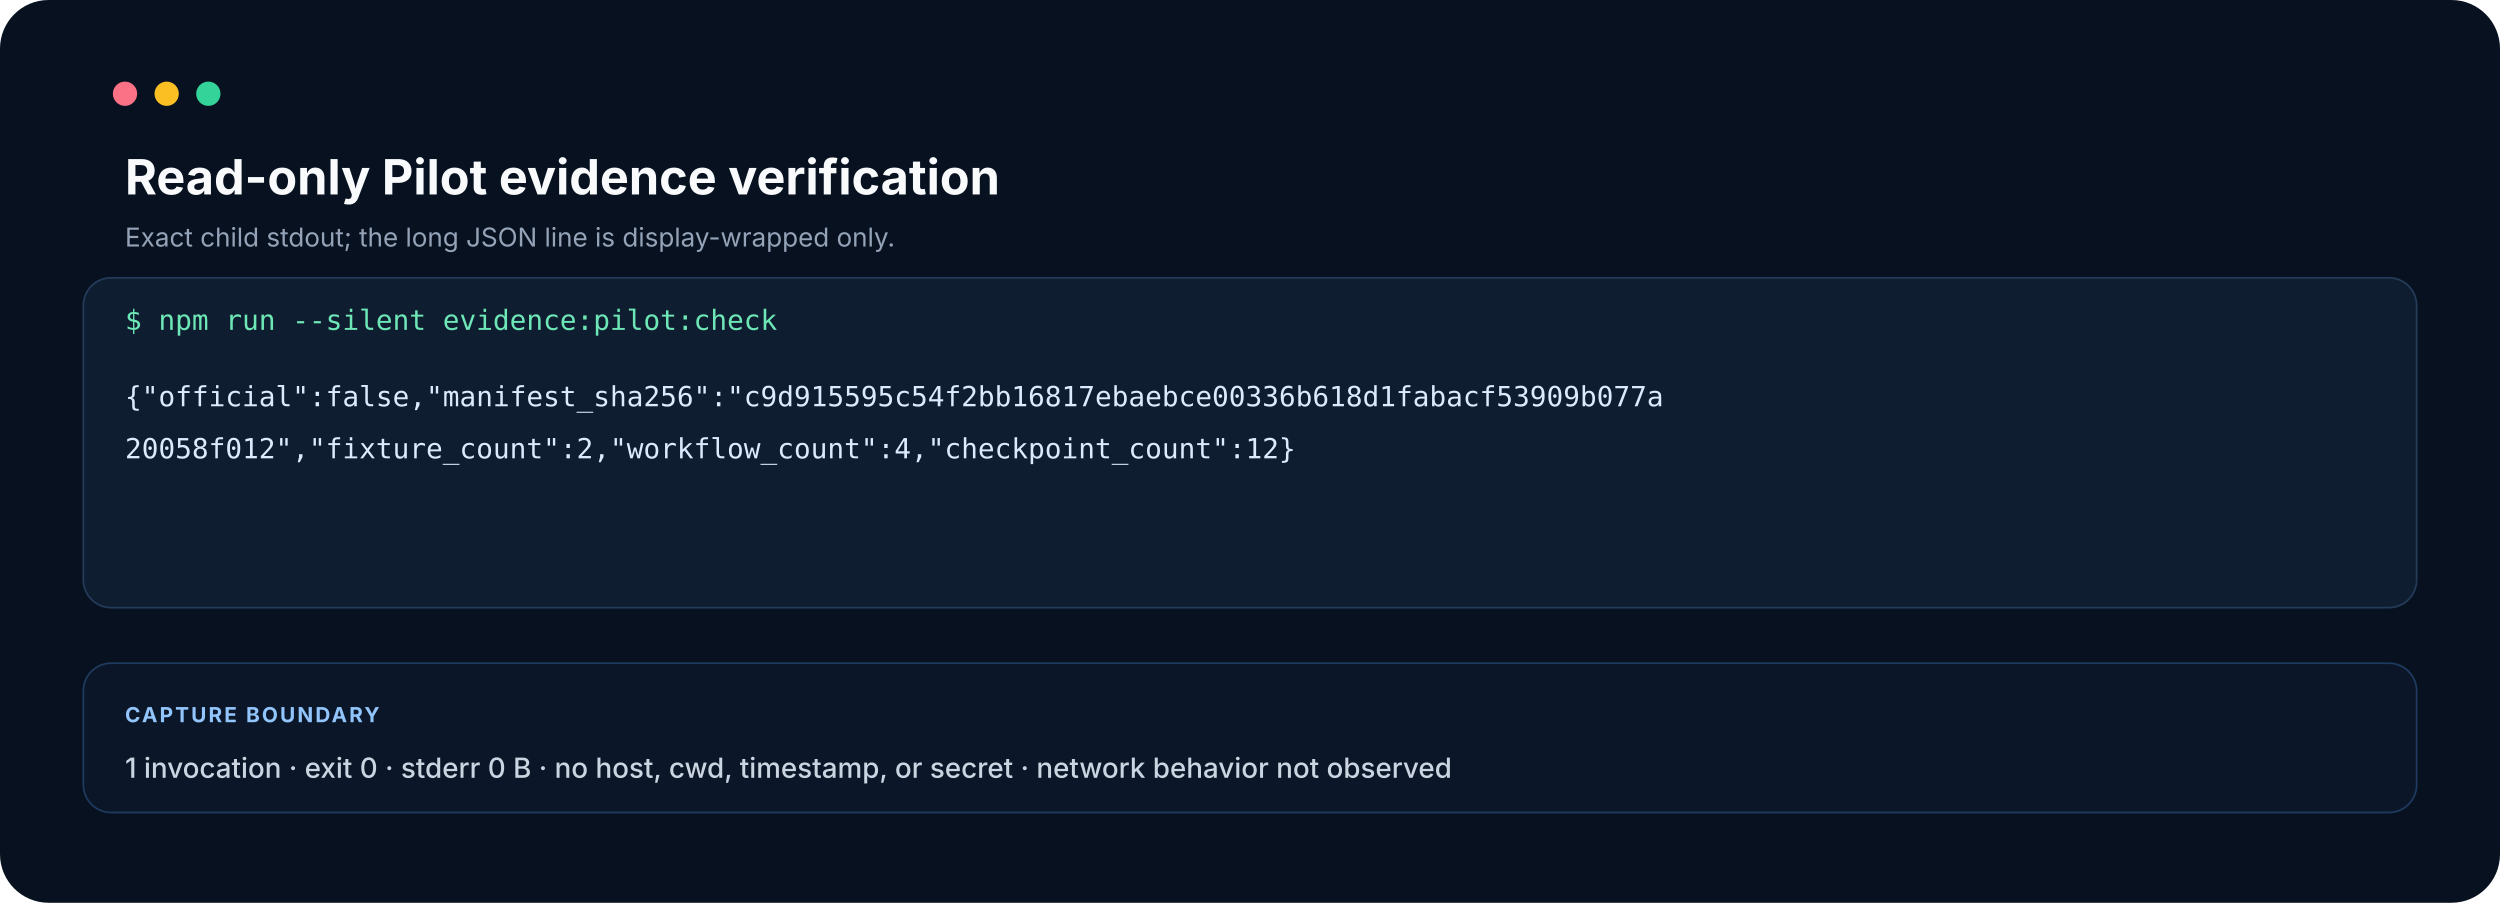
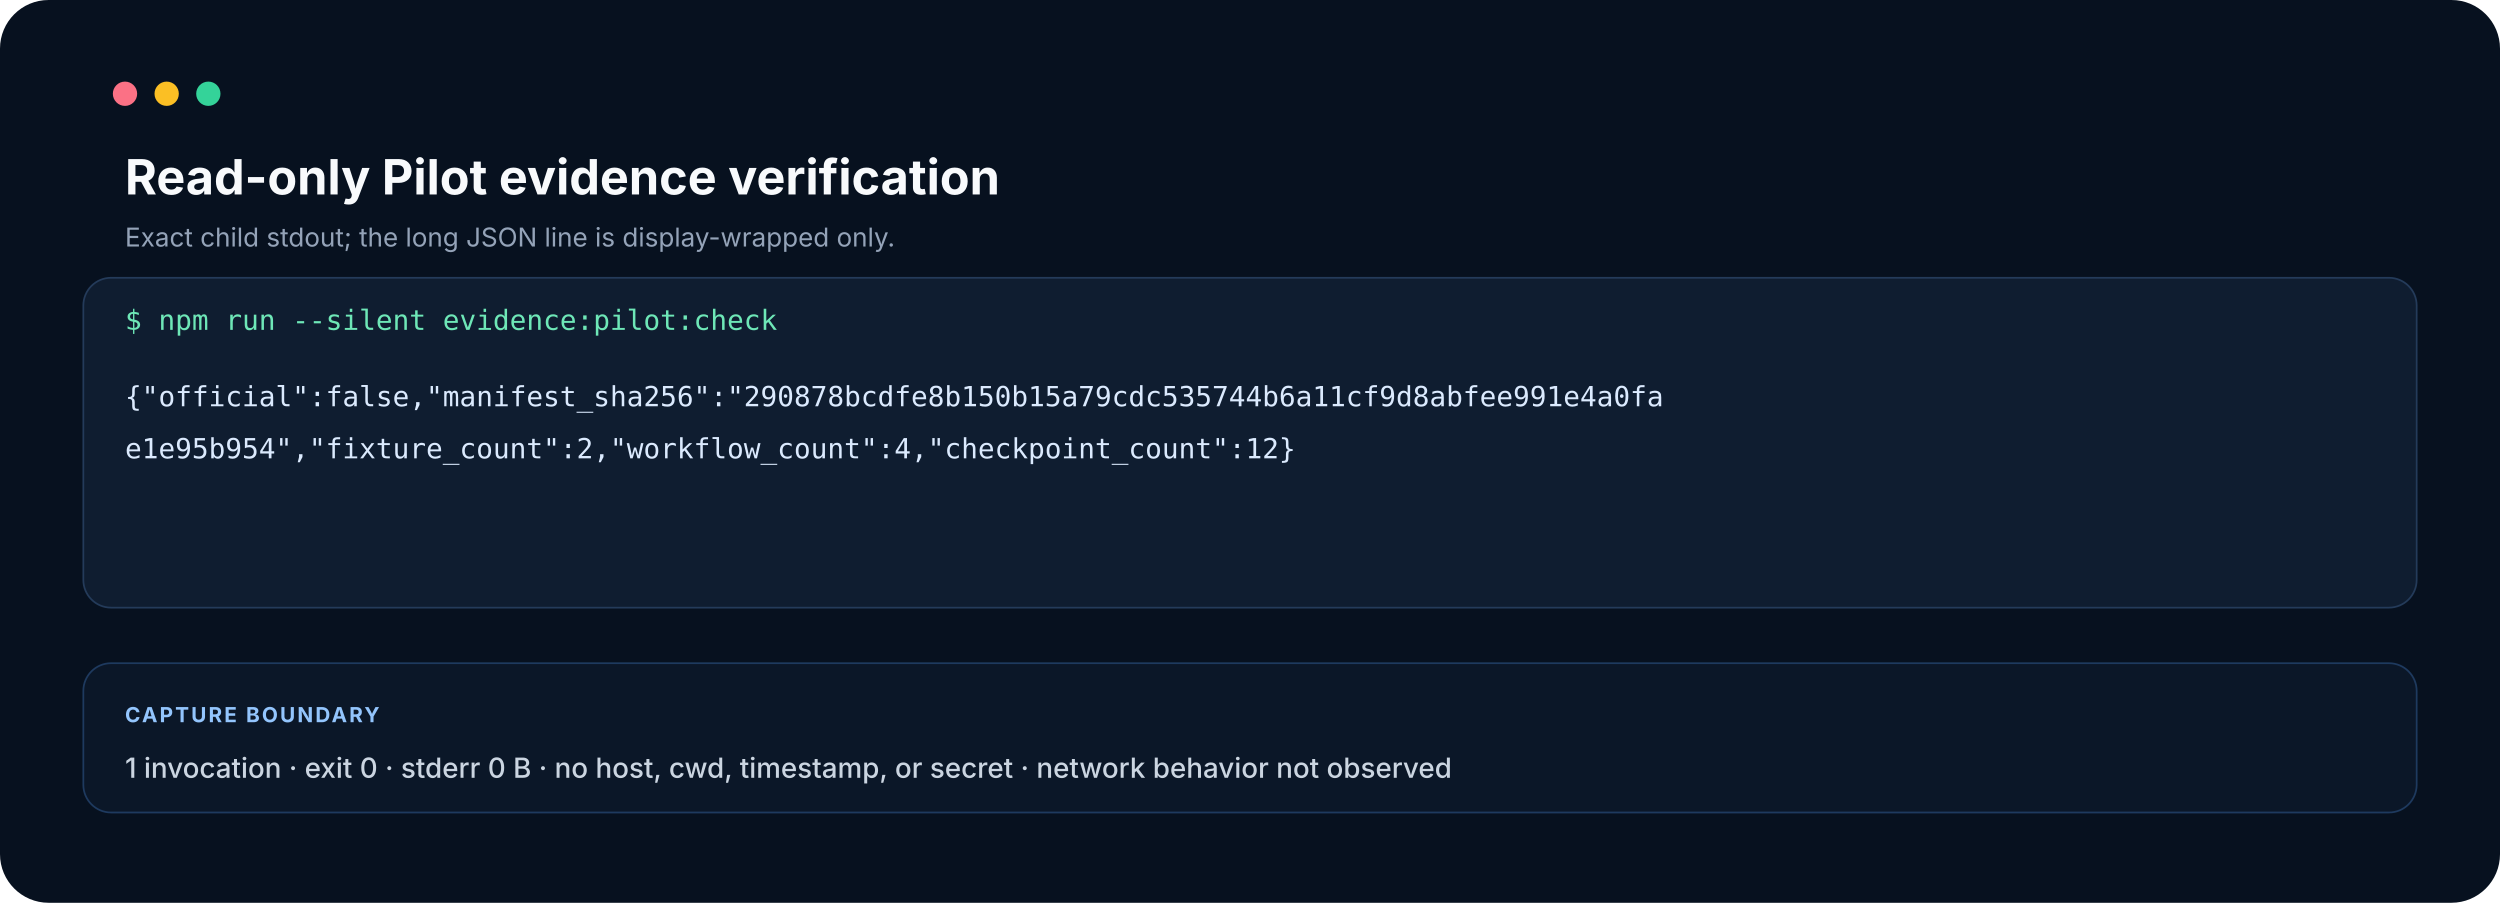
<svg xmlns="http://www.w3.org/2000/svg" width="1440" height="520" viewBox="0 0 1440 520" role="img" aria-labelledby="pilot-evidence-check-terminal-title pilot-evidence-check-terminal-desc">
  <style>
    .title{font:700 28px Inter,system-ui,sans-serif;fill:#f8fafc}.subtitle{font:400 15px Inter,system-ui,sans-serif;fill:#94a3b8}.mono{font:500 16px ui-monospace,SFMono-Regular,Menlo,Consolas,monospace;fill:#dbeafe}.prompt{fill:#6ee7b7}.label{font:700 12px Inter,system-ui,sans-serif;letter-spacing:1.2px;fill:#93c5fd}.metric{font:700 34px Inter,system-ui,sans-serif;fill:#f8fafc}.body{font:500 16px Inter,system-ui,sans-serif;fill:#cbd5e1}.small{font:500 13px Inter,system-ui,sans-serif;fill:#94a3b8}
  </style>
  <rect width="1440" height="520" rx="28" fill="#07111f" />
  <circle cx="72" cy="54" r="7" fill="#fb7185" />
  <circle cx="96" cy="54" r="7" fill="#fbbf24" />
  <circle cx="120" cy="54" r="7" fill="#34d399" />
  <text x="72" y="112" class="title">Read-only Pilot evidence verification</text>
  <text x="72" y="142" class="subtitle">Exact child stdout; the long JSON line is display-wrapped only.</text>
  <rect x="48" y="160" width="1344" height="190" rx="16" fill="#0f1d30" stroke="#243b5a" />
  <text x="72" y="190" class="mono prompt">$ npm run --silent evidence:pilot:check</text>
-   <text x="72" y="234" class="mono">{"official":false,"manifest_sha256":"c9d915595c54f2bb16817ebaebce00336b618d1fabacf53909b077a</text>
-   <text x="72" y="264" class="mono">20058f012","fixture_count":2,"workflow_count":4,"checkpoint_count":12}</text>
+   <text x="72" y="234" class="mono">{"official":false,"manifest_sha256":"290878bcdfe8b150b15a79cdc535744b6a11cf9d8abfee991e4a0fa</text>
+   <text x="72" y="264" class="mono">e1e95b954","fixture_count":2,"workflow_count":4,"checkpoint_count":12}</text>
  <rect x="48" y="382" width="1344" height="86" rx="16" fill="#0b1728" stroke="#1e3a5f" />
  <text x="72" y="416" class="label">CAPTURE BOUNDARY</text>
  <text x="72" y="448" class="body">1 invocation · exit 0 · stderr 0 B · no host, cwd, timestamp, or secret · network behavior not observed</text>
</svg>
